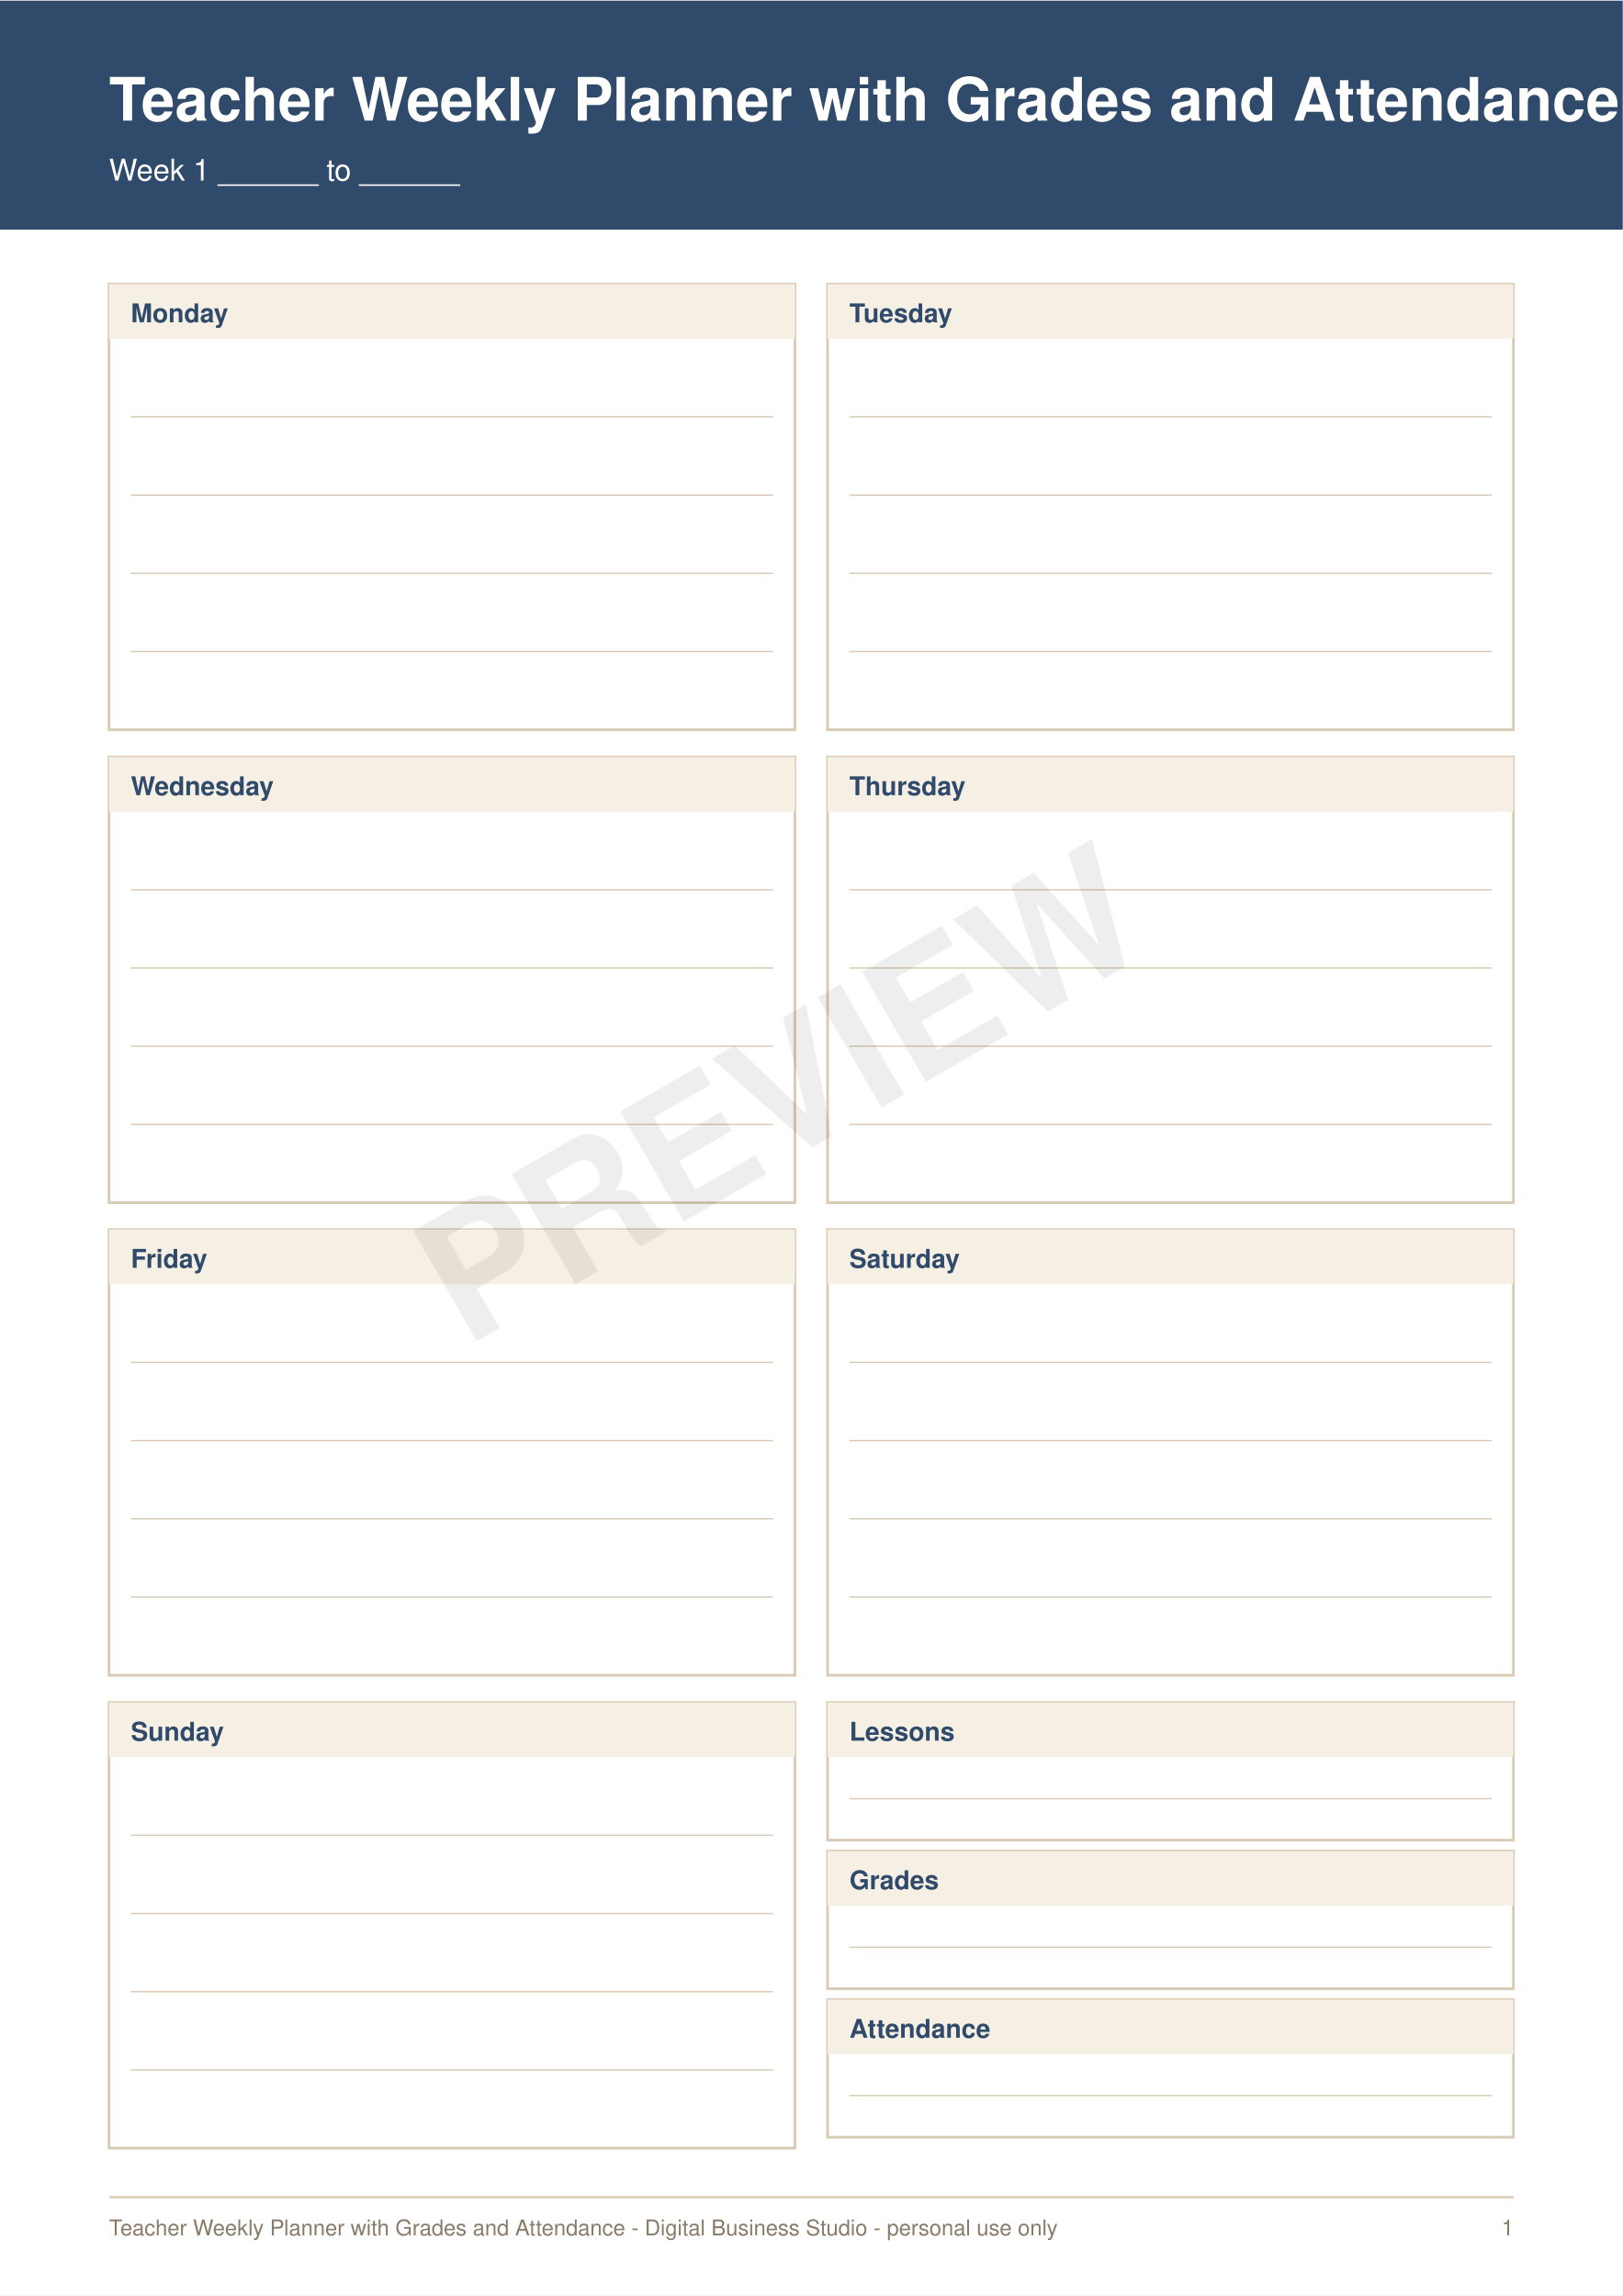
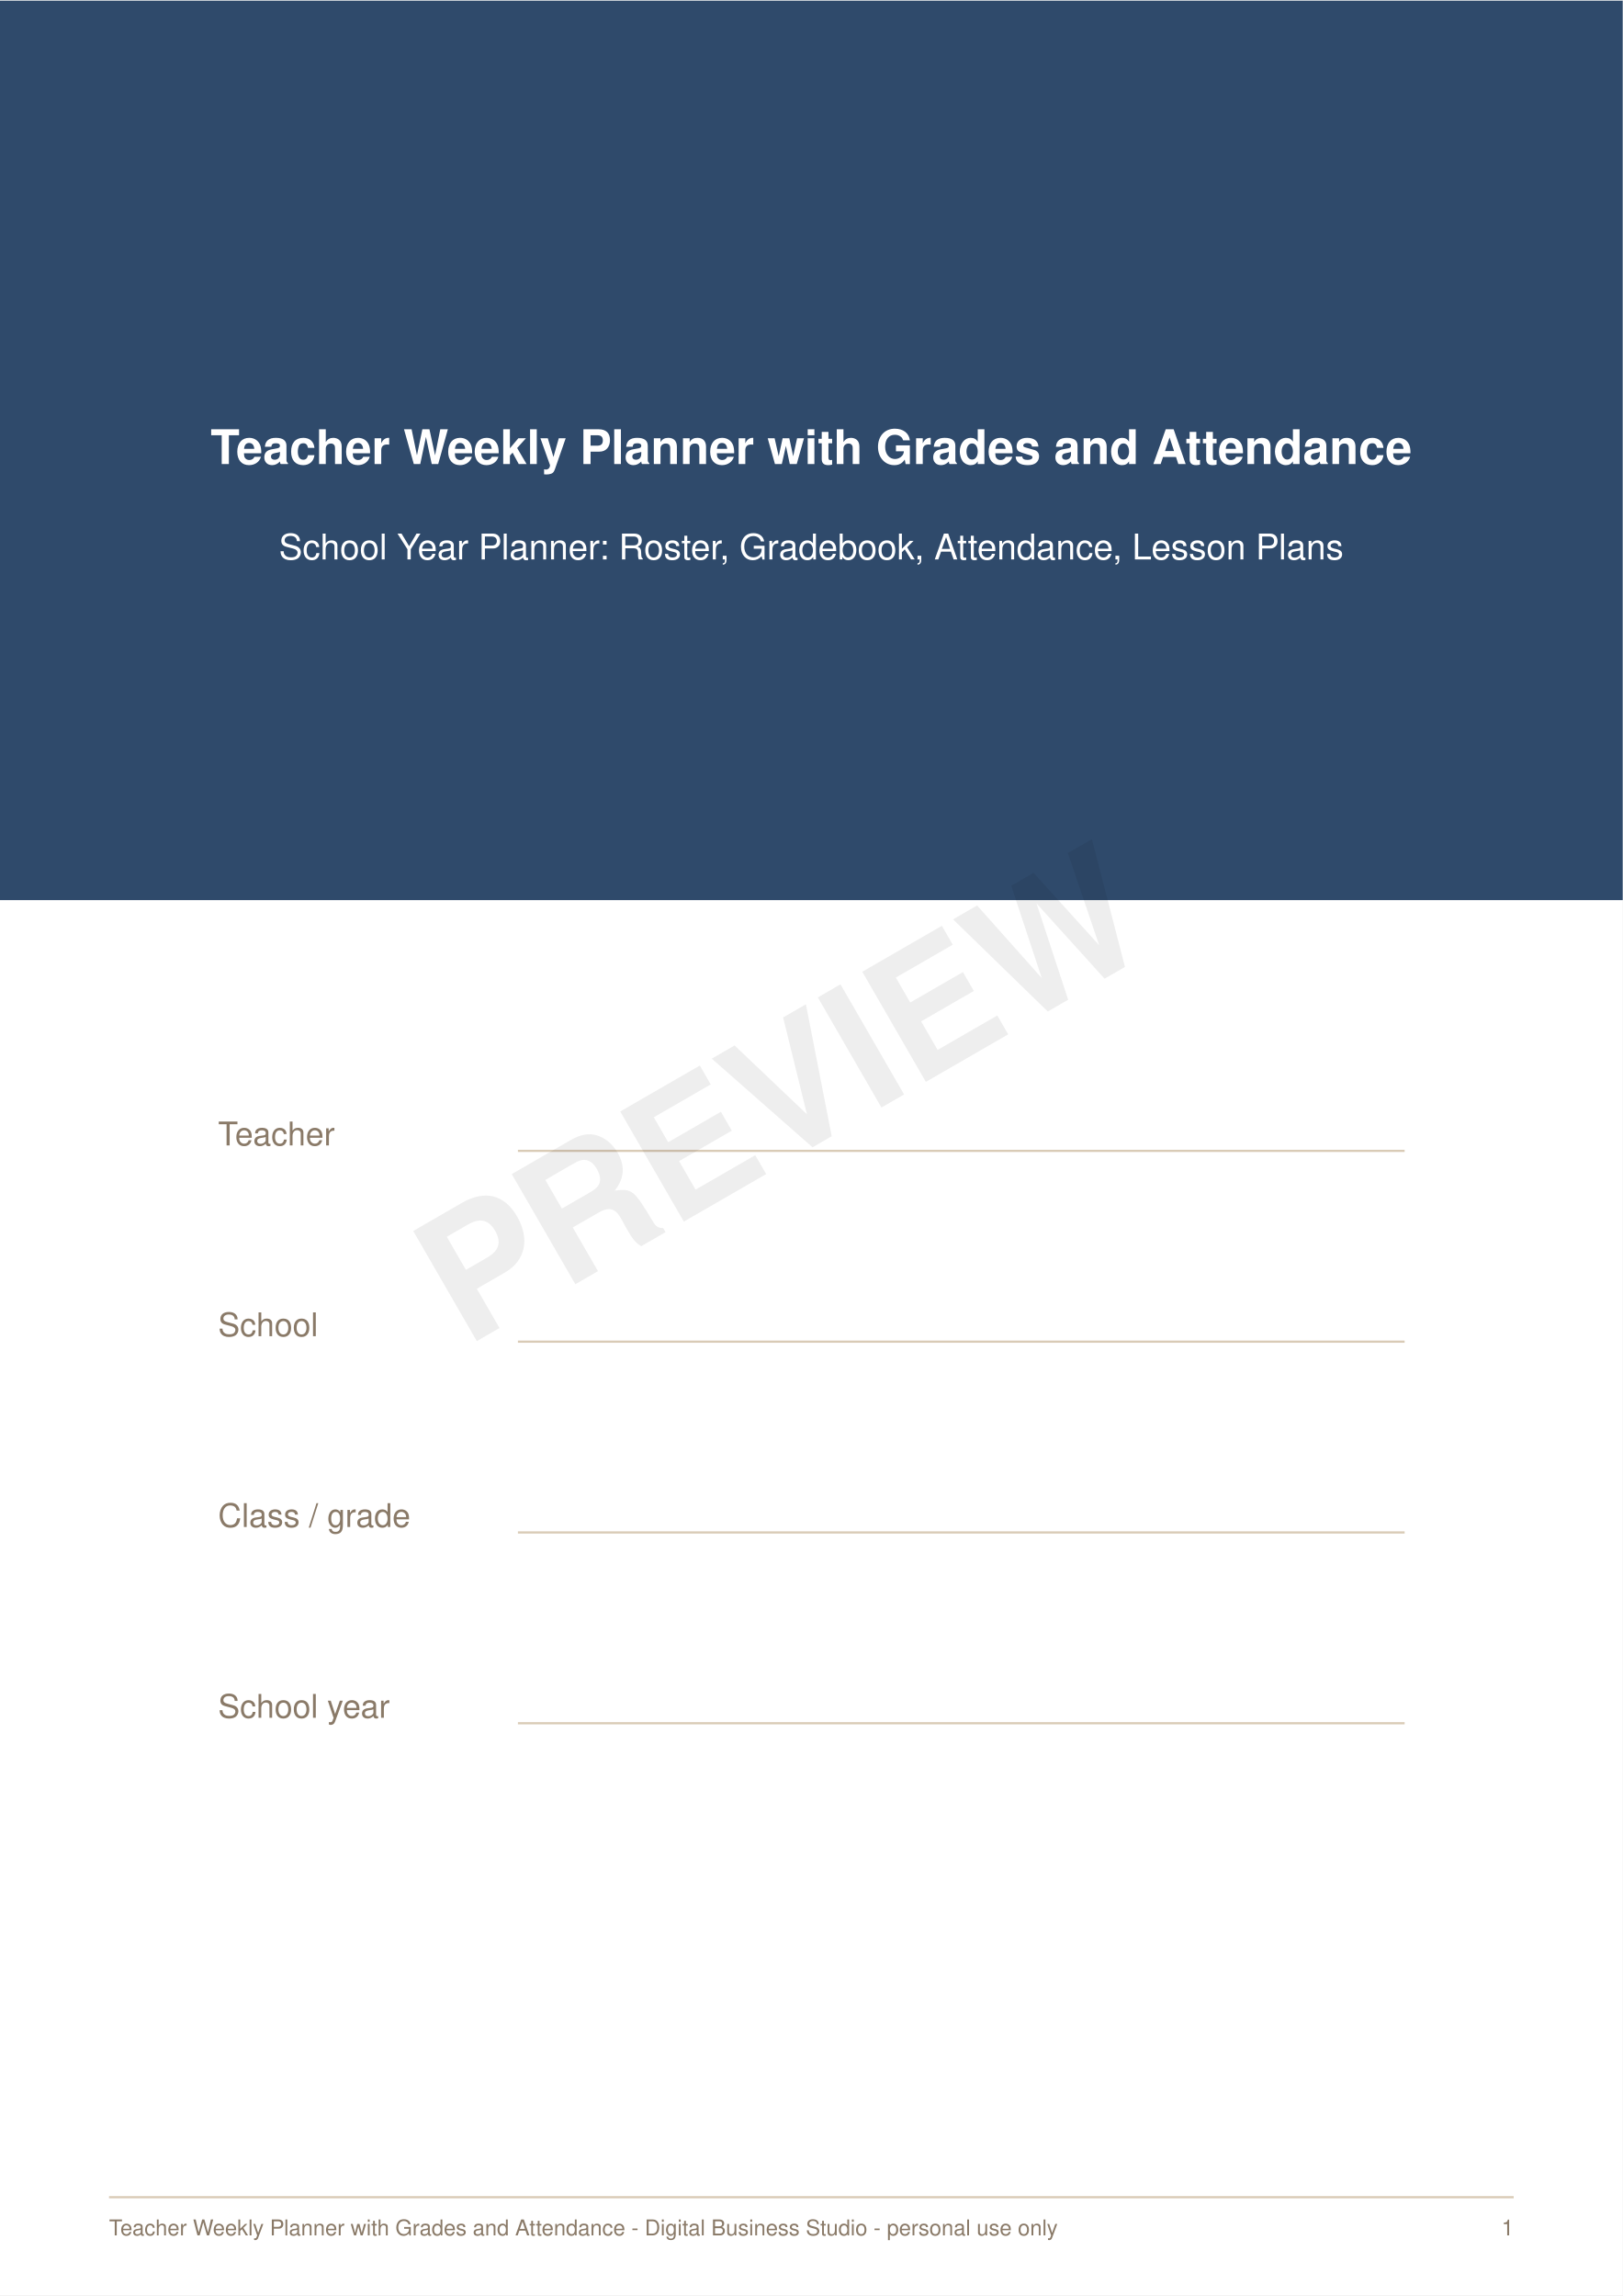
<svg xmlns="http://www.w3.org/2000/svg" viewBox="0 0 595.28 841.89" width="595" height="842">
  <rect width="100%" height="100%" fill="#ffffff" />
-   <rect x="0.0" y="0.0" width="595.3" height="84.0" fill="#2f4a6b" />
-   <text x="40.0" y="44.0" font-family="Helvetica,Arial,sans-serif" font-size="22" font-weight="700" fill="#ffffff">Teacher Weekly Planner with Grades and Attendance</text>
-   <text x="40.0" y="66.0" font-family="Helvetica,Arial,sans-serif" font-size="11" fill="#ffffff">Week 1   ______ to ______</text>
-   <rect x="40.0" y="104.0" width="251.6" height="163.5" fill="none" stroke="#d9cbb6" stroke-width="1" />
-   <rect x="40.0" y="104.0" width="251.6" height="20.0" fill="#f6efe3" />
-   <text x="48.0" y="118.0" font-family="Helvetica,Arial,sans-serif" font-size="9.5" font-weight="700" fill="#2f4a6b">Monday</text>
-   <line x1="48.0" y1="152.7" x2="283.6" y2="152.7" stroke="#d9cbb6" stroke-width="0.5" />
-   <line x1="48.0" y1="181.4" x2="283.6" y2="181.4" stroke="#d9cbb6" stroke-width="0.5" />
-   <line x1="48.0" y1="210.1" x2="283.6" y2="210.1" stroke="#d9cbb6" stroke-width="0.5" />
-   <line x1="48.0" y1="238.8" x2="283.6" y2="238.8" stroke="#d9cbb6" stroke-width="0.5" />
-   <rect x="303.6" y="104.0" width="251.6" height="163.5" fill="none" stroke="#d9cbb6" stroke-width="1" />
-   <rect x="303.6" y="104.0" width="251.6" height="20.0" fill="#f6efe3" />
-   <text x="311.6" y="118.0" font-family="Helvetica,Arial,sans-serif" font-size="9.5" font-weight="700" fill="#2f4a6b">Tuesday</text>
-   <line x1="311.6" y1="152.7" x2="547.3" y2="152.7" stroke="#d9cbb6" stroke-width="0.5" />
-   <line x1="311.6" y1="181.4" x2="547.3" y2="181.4" stroke="#d9cbb6" stroke-width="0.5" />
-   <line x1="311.6" y1="210.1" x2="547.3" y2="210.1" stroke="#d9cbb6" stroke-width="0.5" />
-   <line x1="311.6" y1="238.8" x2="547.3" y2="238.8" stroke="#d9cbb6" stroke-width="0.5" />
-   <rect x="40.0" y="277.5" width="251.6" height="163.5" fill="none" stroke="#d9cbb6" stroke-width="1" />
-   <rect x="40.0" y="277.5" width="251.6" height="20.0" fill="#f6efe3" />
-   <text x="48.0" y="291.5" font-family="Helvetica,Arial,sans-serif" font-size="9.5" font-weight="700" fill="#2f4a6b">Wednesday</text>
-   <line x1="48.0" y1="326.2" x2="283.6" y2="326.2" stroke="#d9cbb6" stroke-width="0.5" />
-   <line x1="48.0" y1="354.9" x2="283.6" y2="354.9" stroke="#d9cbb6" stroke-width="0.5" />
-   <line x1="48.0" y1="383.6" x2="283.6" y2="383.6" stroke="#d9cbb6" stroke-width="0.5" />
-   <line x1="48.0" y1="412.3" x2="283.6" y2="412.3" stroke="#d9cbb6" stroke-width="0.5" />
-   <rect x="303.6" y="277.5" width="251.6" height="163.5" fill="none" stroke="#d9cbb6" stroke-width="1" />
-   <rect x="303.6" y="277.5" width="251.6" height="20.0" fill="#f6efe3" />
-   <text x="311.6" y="291.5" font-family="Helvetica,Arial,sans-serif" font-size="9.5" font-weight="700" fill="#2f4a6b">Thursday</text>
-   <line x1="311.6" y1="326.2" x2="547.3" y2="326.2" stroke="#d9cbb6" stroke-width="0.5" />
-   <line x1="311.6" y1="354.9" x2="547.3" y2="354.9" stroke="#d9cbb6" stroke-width="0.5" />
-   <line x1="311.6" y1="383.6" x2="547.3" y2="383.6" stroke="#d9cbb6" stroke-width="0.5" />
-   <line x1="311.6" y1="412.3" x2="547.3" y2="412.3" stroke="#d9cbb6" stroke-width="0.5" />
-   <rect x="40.0" y="450.9" width="251.6" height="163.5" fill="none" stroke="#d9cbb6" stroke-width="1" />
-   <rect x="40.0" y="450.9" width="251.6" height="20.0" fill="#f6efe3" />
-   <text x="48.0" y="464.9" font-family="Helvetica,Arial,sans-serif" font-size="9.5" font-weight="700" fill="#2f4a6b">Friday</text>
-   <line x1="48.0" y1="499.6" x2="283.6" y2="499.6" stroke="#d9cbb6" stroke-width="0.5" />
-   <line x1="48.0" y1="528.3" x2="283.6" y2="528.3" stroke="#d9cbb6" stroke-width="0.5" />
-   <line x1="48.0" y1="557.0" x2="283.6" y2="557.0" stroke="#d9cbb6" stroke-width="0.5" />
-   <line x1="48.0" y1="585.7" x2="283.6" y2="585.7" stroke="#d9cbb6" stroke-width="0.5" />
-   <rect x="303.6" y="450.9" width="251.6" height="163.5" fill="none" stroke="#d9cbb6" stroke-width="1" />
-   <rect x="303.6" y="450.9" width="251.6" height="20.0" fill="#f6efe3" />
-   <text x="311.6" y="464.9" font-family="Helvetica,Arial,sans-serif" font-size="9.5" font-weight="700" fill="#2f4a6b">Saturday</text>
-   <line x1="311.6" y1="499.6" x2="547.3" y2="499.6" stroke="#d9cbb6" stroke-width="0.5" />
-   <line x1="311.6" y1="528.3" x2="547.3" y2="528.3" stroke="#d9cbb6" stroke-width="0.5" />
-   <line x1="311.6" y1="557.0" x2="547.3" y2="557.0" stroke="#d9cbb6" stroke-width="0.5" />
-   <line x1="311.6" y1="585.7" x2="547.3" y2="585.7" stroke="#d9cbb6" stroke-width="0.5" />
-   <rect x="40.0" y="624.4" width="251.6" height="163.5" fill="none" stroke="#d9cbb6" stroke-width="1" />
-   <rect x="40.0" y="624.4" width="251.6" height="20.0" fill="#f6efe3" />
-   <text x="48.0" y="638.4" font-family="Helvetica,Arial,sans-serif" font-size="9.5" font-weight="700" fill="#2f4a6b">Sunday</text>
-   <line x1="48.0" y1="673.1" x2="283.6" y2="673.1" stroke="#d9cbb6" stroke-width="0.5" />
-   <line x1="48.0" y1="701.8" x2="283.6" y2="701.8" stroke="#d9cbb6" stroke-width="0.5" />
-   <line x1="48.0" y1="730.5" x2="283.6" y2="730.5" stroke="#d9cbb6" stroke-width="0.5" />
-   <line x1="48.0" y1="759.2" x2="283.6" y2="759.2" stroke="#d9cbb6" stroke-width="0.5" />
-   <rect x="303.6" y="624.4" width="251.6" height="50.5" fill="none" stroke="#d9cbb6" stroke-width="1" />
-   <rect x="303.6" y="624.4" width="251.6" height="20.0" fill="#f6efe3" />
-   <text x="311.6" y="638.4" font-family="Helvetica,Arial,sans-serif" font-size="9.5" font-weight="700" fill="#2f4a6b">Lessons</text>
-   <line x1="311.6" y1="659.7" x2="547.3" y2="659.7" stroke="#d9cbb6" stroke-width="0.5" />
-   <rect x="303.6" y="678.9" width="251.6" height="50.5" fill="none" stroke="#d9cbb6" stroke-width="1" />
-   <rect x="303.6" y="678.9" width="251.6" height="20.0" fill="#f6efe3" />
-   <text x="311.6" y="692.9" font-family="Helvetica,Arial,sans-serif" font-size="9.5" font-weight="700" fill="#2f4a6b">Grades</text>
-   <line x1="311.6" y1="714.2" x2="547.3" y2="714.2" stroke="#d9cbb6" stroke-width="0.5" />
-   <rect x="303.6" y="733.4" width="251.6" height="50.5" fill="none" stroke="#d9cbb6" stroke-width="1" />
-   <rect x="303.6" y="733.4" width="251.6" height="20.0" fill="#f6efe3" />
-   <text x="311.6" y="747.4" font-family="Helvetica,Arial,sans-serif" font-size="9.5" font-weight="700" fill="#2f4a6b">Attendance</text>
-   <line x1="311.6" y1="768.6" x2="547.3" y2="768.6" stroke="#d9cbb6" stroke-width="0.5" />
+   <rect x="0.0" y="0.0" width="595.3" height="330.0" fill="#2f4a6b" />
+   <text x="297.6" y="170.0" font-family="Helvetica,Arial,sans-serif" font-size="17.5" font-weight="700" fill="#ffffff" text-anchor="middle">Teacher Weekly Planner with Grades and Attendance</text>
+   <text x="297.6" y="205.0" font-family="Helvetica,Arial,sans-serif" font-size="13" fill="#ffffff" text-anchor="middle">School Year Planner: Roster, Gradebook, Attendance, Lesson Plans</text>
+   <text x="80.0" y="420.0" font-family="Helvetica,Arial,sans-serif" font-size="12" fill="#8a7a68">Teacher</text>
+   <line x1="190.0" y1="422.0" x2="515.3" y2="422.0" stroke="#d9cbb6" stroke-width="0.8" />
+   <text x="80.0" y="490.0" font-family="Helvetica,Arial,sans-serif" font-size="12" fill="#8a7a68">School</text>
+   <line x1="190.0" y1="492.0" x2="515.3" y2="492.0" stroke="#d9cbb6" stroke-width="0.8" />
+   <text x="80.0" y="560.0" font-family="Helvetica,Arial,sans-serif" font-size="12" fill="#8a7a68">Class / grade</text>
+   <line x1="190.0" y1="562.0" x2="515.3" y2="562.0" stroke="#d9cbb6" stroke-width="0.8" />
+   <text x="80.0" y="630.0" font-family="Helvetica,Arial,sans-serif" font-size="12" fill="#8a7a68">School year</text>
+   <line x1="190.0" y1="632.0" x2="515.3" y2="632.0" stroke="#d9cbb6" stroke-width="0.8" />
  <line x1="40.0" y1="805.9" x2="555.3" y2="805.9" stroke="#d9cbb6" stroke-width="0.8" />
  <text x="40.0" y="819.9" font-family="Helvetica,Arial,sans-serif" font-size="8" fill="#8a7a68">Teacher Weekly Planner with Grades and Attendance - Digital Business Studio - personal use only</text>
  <text x="555.3" y="819.9" font-family="Helvetica,Arial,sans-serif" font-size="8" fill="#8a7a68" text-anchor="end">1</text>
  <text x="297.64" y="420.945" font-family="Helvetica,Arial,sans-serif" font-size="64" font-weight="700" fill="#000" fill-opacity="0.07" text-anchor="middle" transform="rotate(-30 297.64 420.945)">PREVIEW</text>
</svg>
